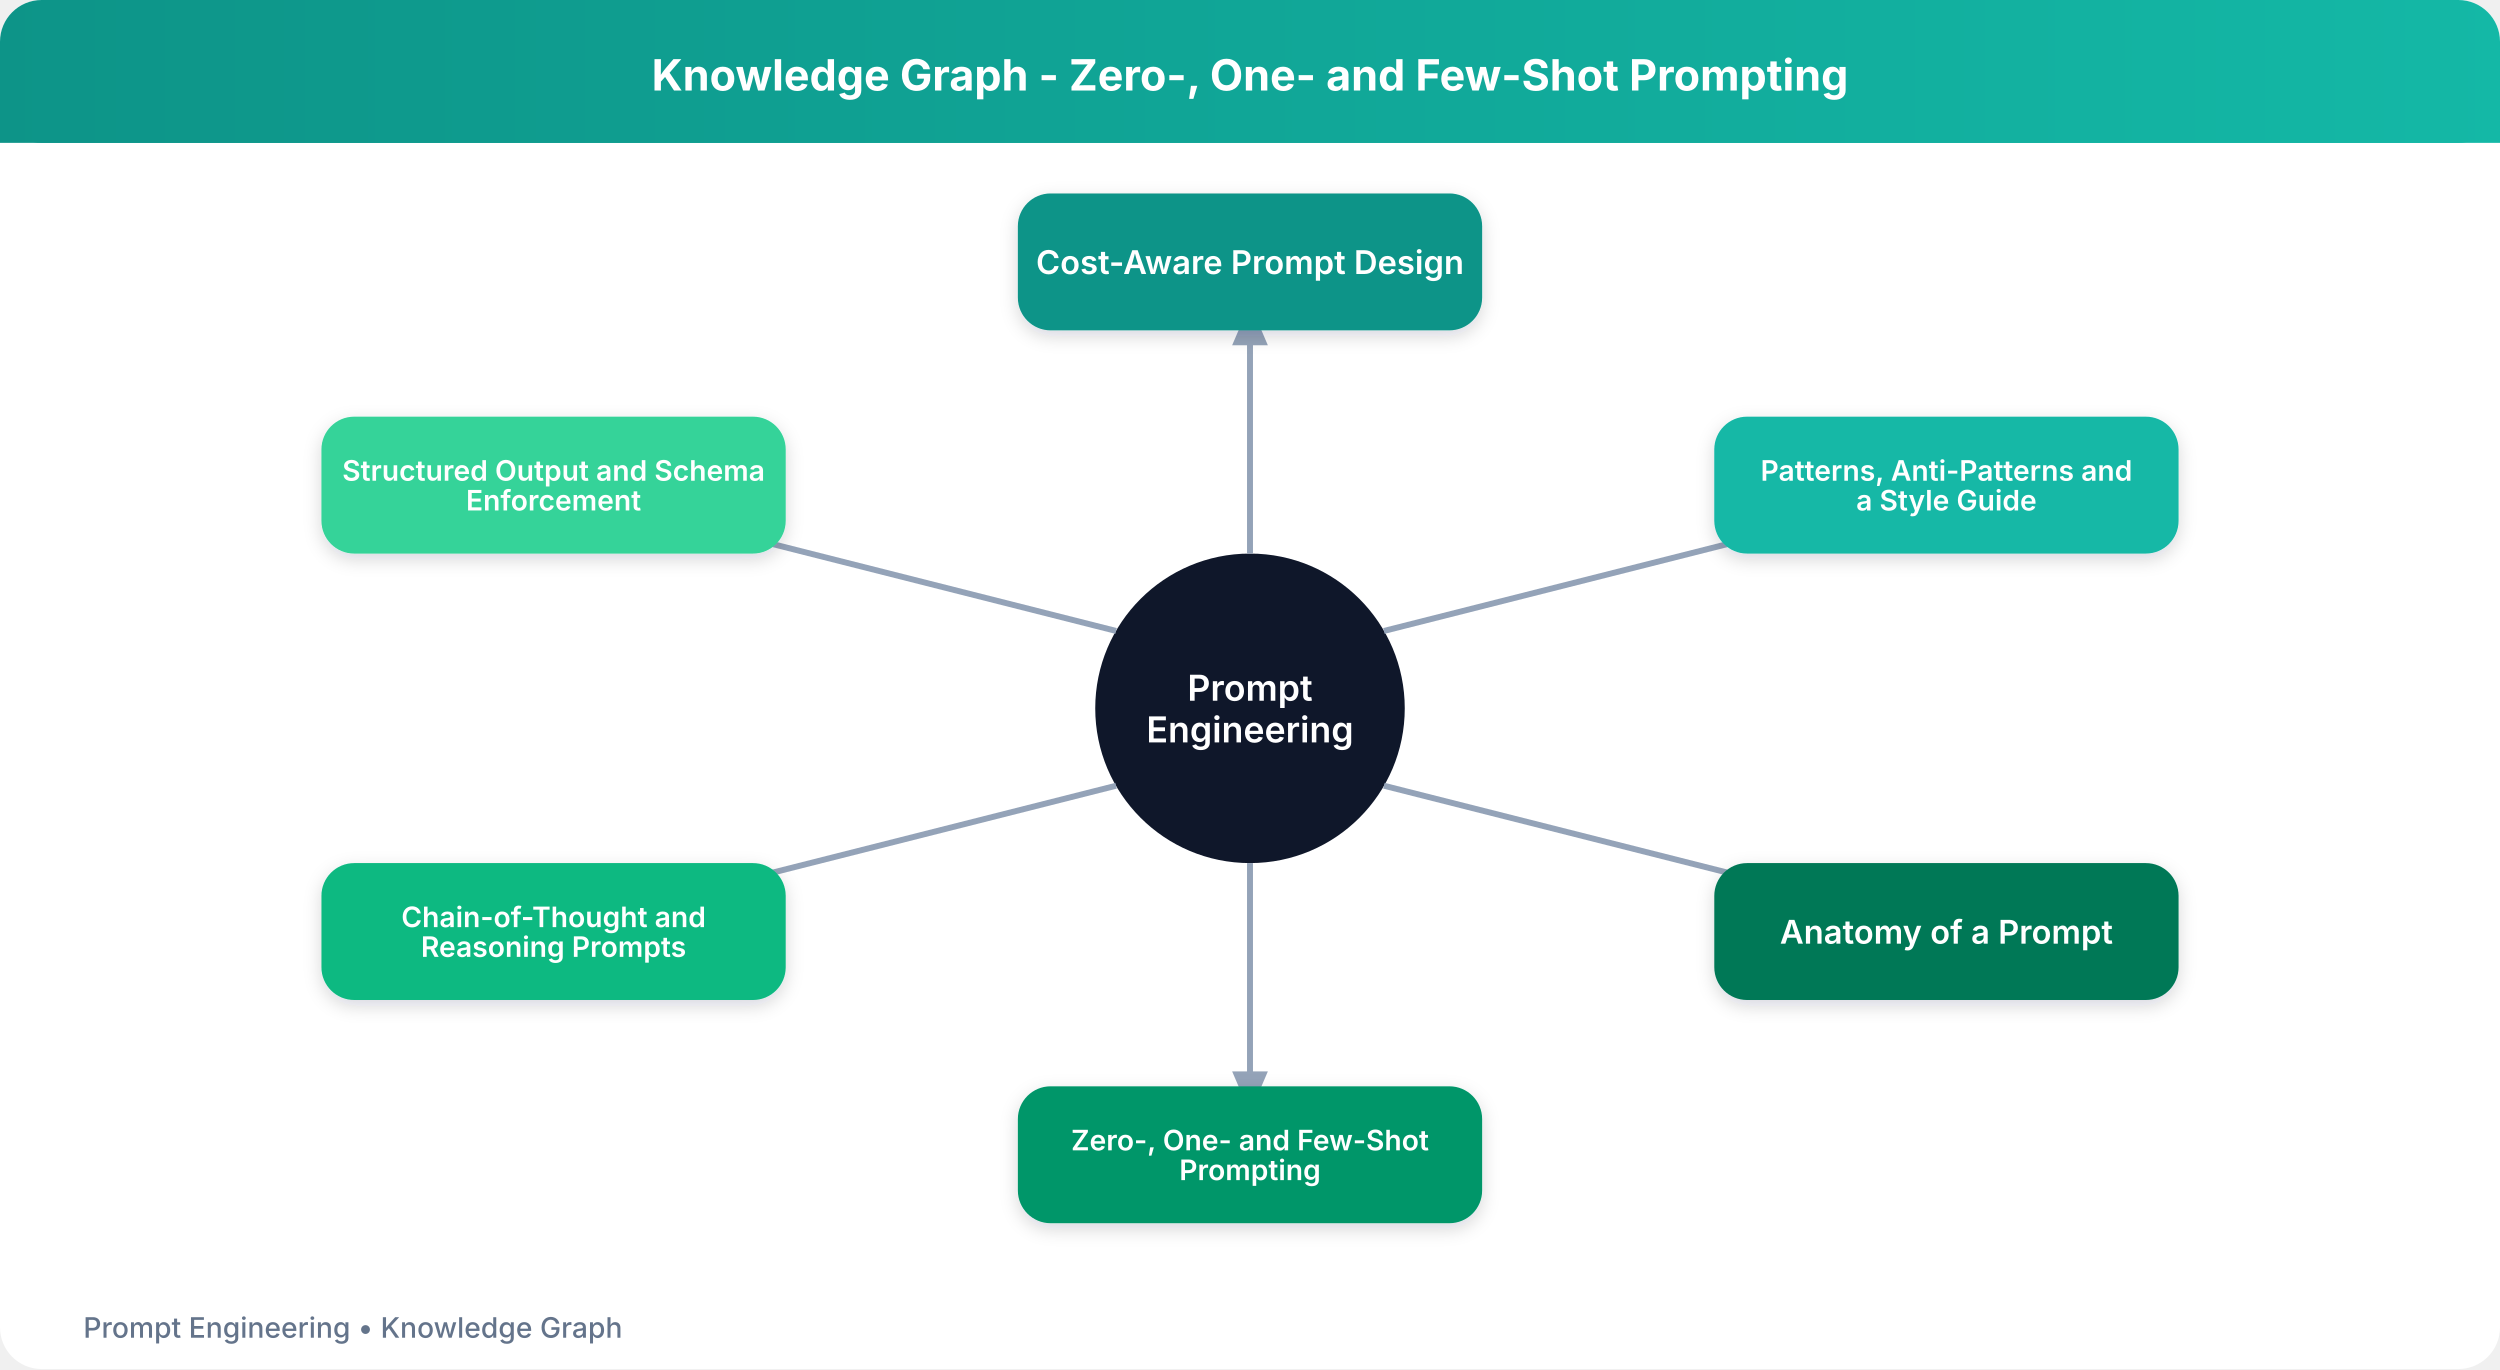
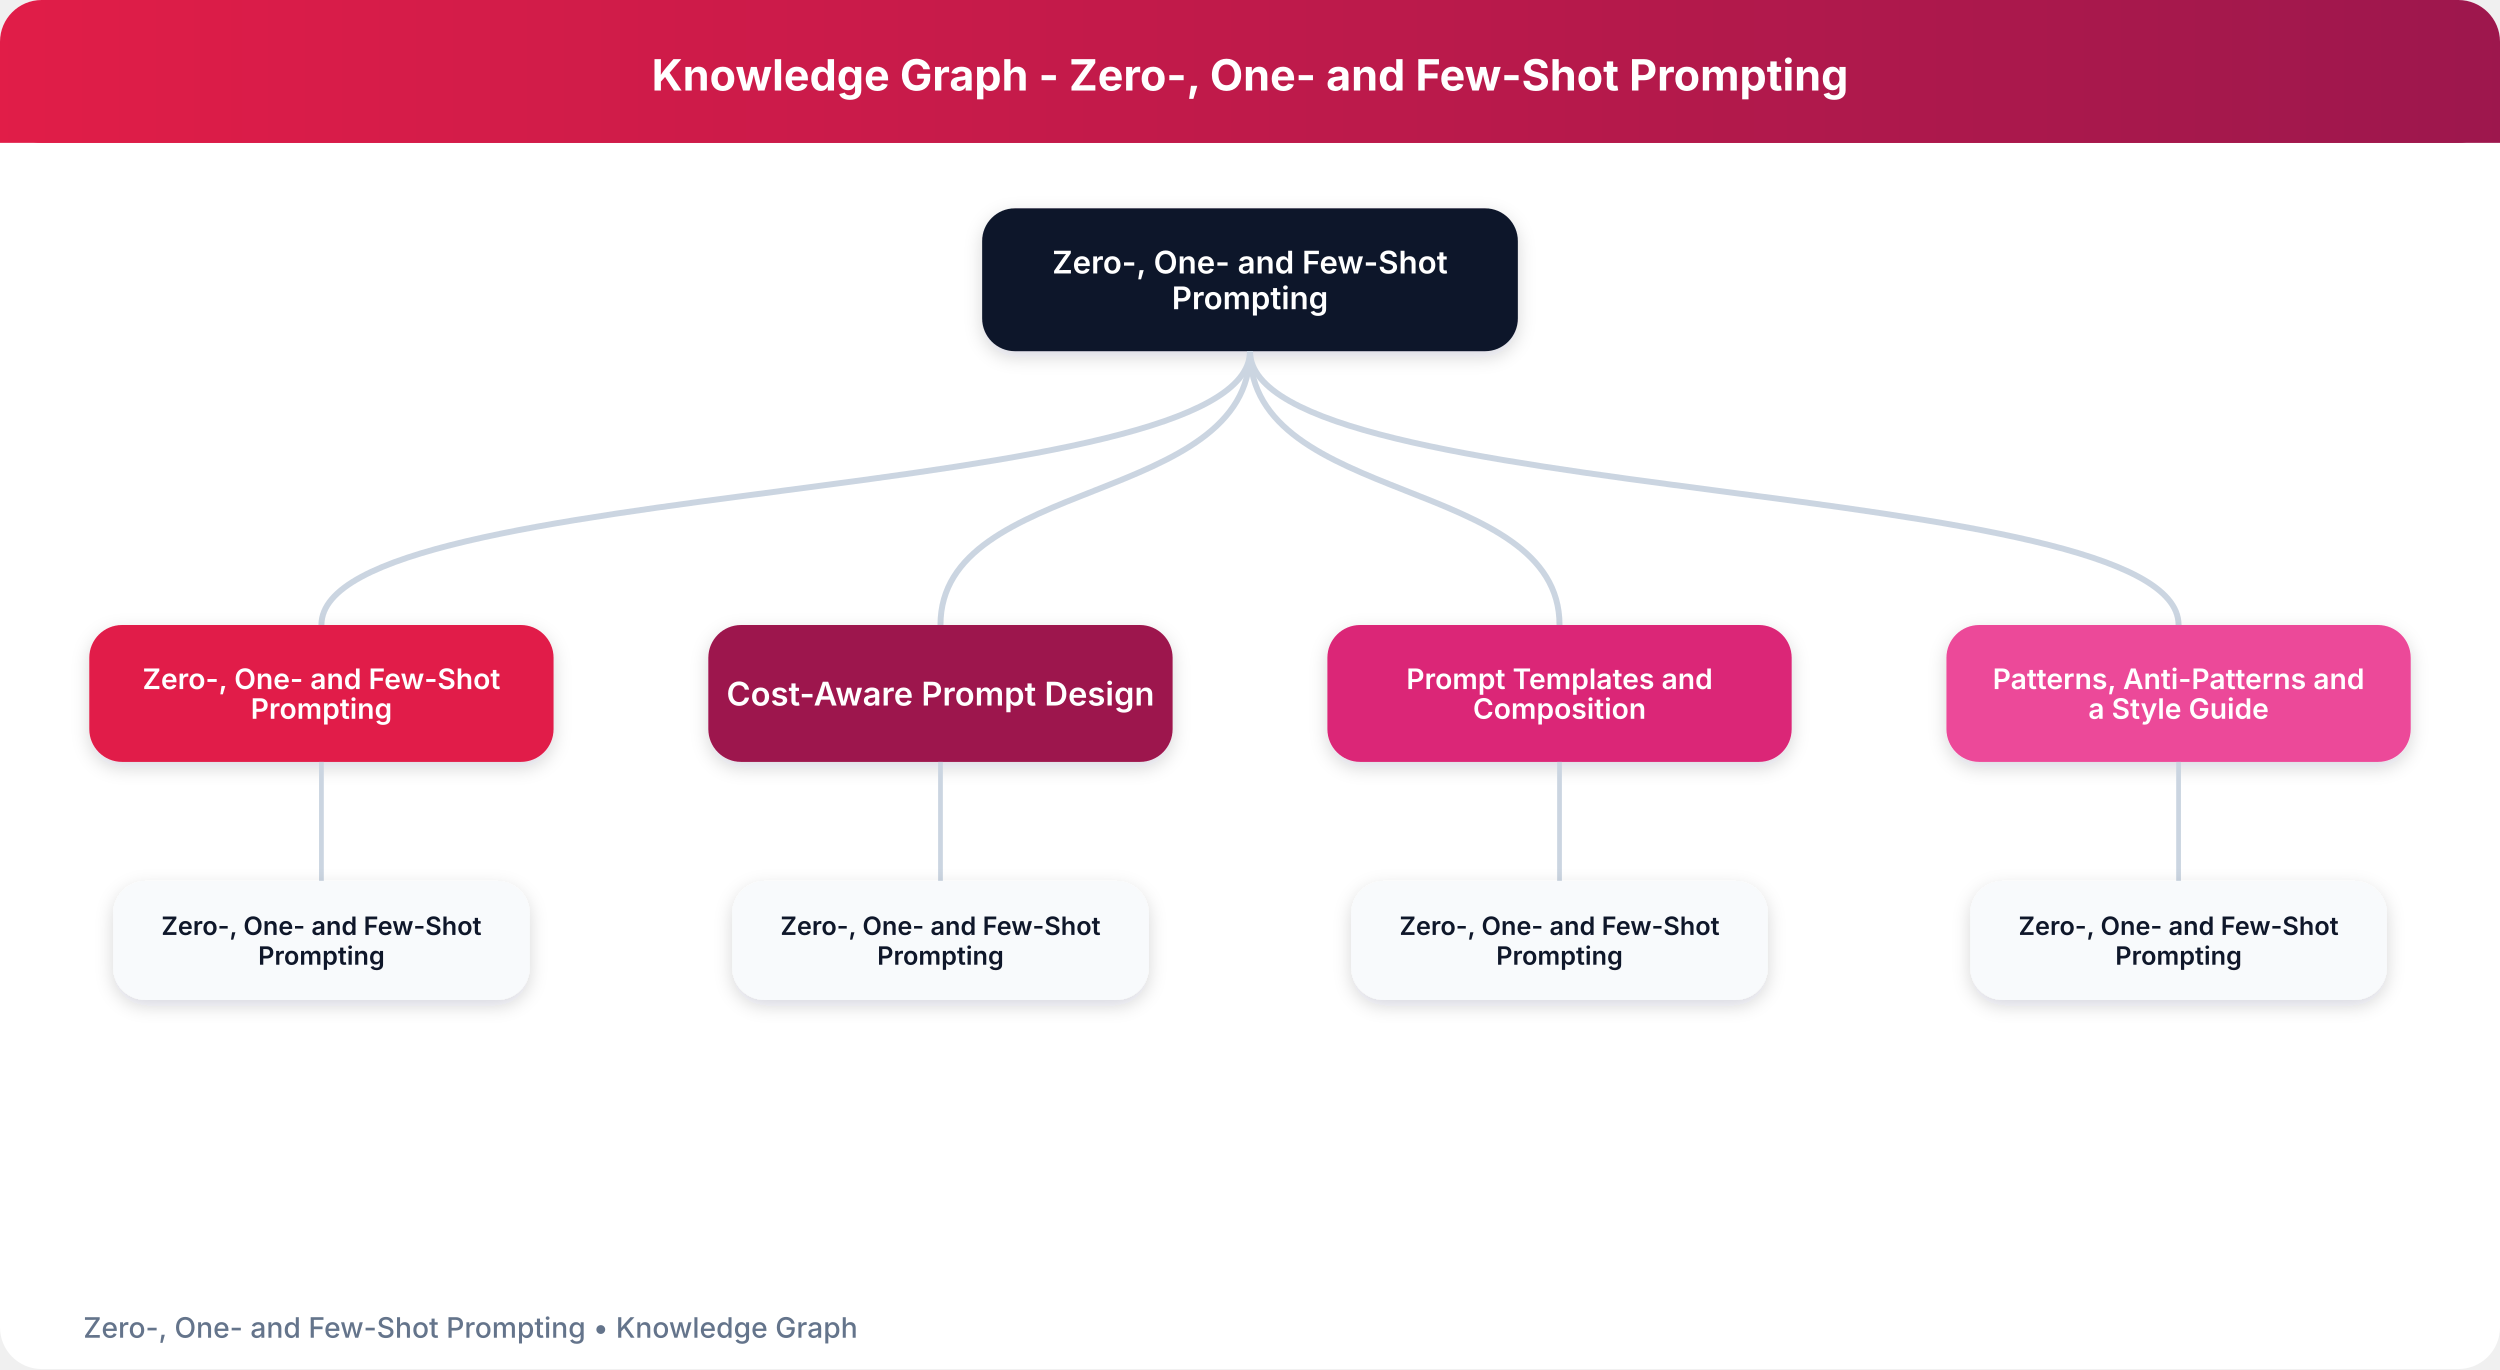
- <svg xmlns="http://www.w3.org/2000/svg" width="840" height="460" data-tpl="radial" data-pal="2-4" viewBox="0 0 840 460" font-family="Inter, Segoe UI, Arial, sans-serif">
+ <svg xmlns="http://www.w3.org/2000/svg" width="840" height="460" data-tpl="tree" data-pal="9-5" viewBox="0 0 840 460" font-family="Inter, Segoe UI, Arial, sans-serif">
  <defs>
    <marker id="ar" markerWidth="9" markerHeight="9" refX="7" refY="3" orient="auto">
      <path d="M0,0 L7,3 L0,6 z" fill="#94a3b8" />
    </marker>
    <marker id="arw" markerWidth="9" markerHeight="9" refX="7" refY="3" orient="auto">
      <path d="M0,0 L7,3 L0,6 z" fill="#ffffff" />
    </marker>
    <filter id="sh" x="-20%" y="-20%" width="140%" height="140%">
      <feDropShadow dx="0" dy="2" stdDeviation="3" flood-color="#0f172a" flood-opacity="0.16" />
    </filter>
  </defs>
  <defs>
-     <linearGradient id="bn8eaaead" x1="0" y1="0" x2="1" y2="0">
-       <stop offset="0" stop-color="#0d9488" />
-       <stop offset="1" stop-color="#14b8a6" />
+     <linearGradient id="bn3c019cb" x1="0" y1="0" x2="1" y2="0">
+       <stop offset="0" stop-color="#e11d48" />
+       <stop offset="1" stop-color="#9d174d" />
    </linearGradient>
  </defs>
  <rect width="840" height="460" rx="14" fill="#ffffff" />
-   <rect x="0" y="0" width="840" height="48" rx="14" fill="url(#bn8eaaead)" />
-   <rect x="0" y="32" width="840" height="16" fill="url(#bn8eaaead)" />
+   <rect x="0" y="0" width="840" height="48" rx="14" fill="url(#bn3c019cb)" />
+   <rect x="0" y="32" width="840" height="16" fill="url(#bn3c019cb)" />
  <text x="420" y="25" text-anchor="middle" font-size="14.5" font-weight="700" fill="#ffffff" dominant-baseline="middle">Knowledge Graph - Zero-, One- and Few-Shot Prompting</text>
-   <circle cx="420.0" cy="238.0" r="52" fill="#0f172a" />
-   <text x="420" y="231" text-anchor="middle" font-size="12" font-weight="600" fill="#fff" dominant-baseline="middle">Prompt</text>
-   <text x="420" y="245" text-anchor="middle" font-size="12" font-weight="600" fill="#fff" dominant-baseline="middle">Engineering</text>
-   <line x1="420" y1="186" x2="420" y2="102" stroke="#94a3b8" stroke-width="2" marker-end="url(#ar)" />
-   <rect x="342" y="65" width="156" height="46" rx="11" fill="#0d9488" filter="url(#sh)" />
-   <text x="420" y="88" text-anchor="middle" font-size="11" font-weight="600" fill="#ffffff" dominant-baseline="middle">Cost-Aware Prompt Design</text>
-   <line x1="465" y1="212" x2="631" y2="170" stroke="#94a3b8" stroke-width="2" marker-end="url(#ar)" />
-   <rect x="576" y="140" width="156" height="46" rx="11" fill="#14b8a6" filter="url(#sh)" />
-   <text x="654" y="158" text-anchor="middle" font-size="9.5" font-weight="600" fill="#ffffff" dominant-baseline="middle">Patterns, Anti-Patterns and</text>
-   <text x="654" y="168" text-anchor="middle" font-size="9.5" font-weight="600" fill="#ffffff" dominant-baseline="middle">a Style Guide</text>
-   <line x1="465" y1="264" x2="631" y2="306" stroke="#94a3b8" stroke-width="2" marker-end="url(#ar)" />
-   <rect x="576" y="290" width="156" height="46" rx="11" fill="#047857" filter="url(#sh)" />
-   <text x="654" y="313" text-anchor="middle" font-size="11" font-weight="600" fill="#ffffff" dominant-baseline="middle">Anatomy of a Prompt</text>
-   <line x1="420" y1="290" x2="420" y2="374" stroke="#94a3b8" stroke-width="2" marker-end="url(#ar)" />
-   <rect x="342" y="365" width="156" height="46" rx="11" fill="#059669" filter="url(#sh)" />
-   <text x="420" y="383" text-anchor="middle" font-size="9.5" font-weight="600" fill="#ffffff" dominant-baseline="middle">Zero-, One- and Few-Shot</text>
-   <text x="420" y="393" text-anchor="middle" font-size="9.5" font-weight="600" fill="#ffffff" dominant-baseline="middle">Prompting</text>
-   <line x1="375" y1="264" x2="209" y2="306" stroke="#94a3b8" stroke-width="2" marker-end="url(#ar)" />
-   <rect x="108" y="290" width="156" height="46" rx="11" fill="#10b981" filter="url(#sh)" />
-   <text x="186" y="308" text-anchor="middle" font-size="9.5" font-weight="600" fill="#ffffff" dominant-baseline="middle">Chain-of-Thought and</text>
-   <text x="186" y="318" text-anchor="middle" font-size="9.5" font-weight="600" fill="#ffffff" dominant-baseline="middle">Reasoning Prompts</text>
-   <line x1="375" y1="212" x2="209" y2="170" stroke="#94a3b8" stroke-width="2" marker-end="url(#ar)" />
-   <rect x="108" y="140" width="156" height="46" rx="11" fill="#34d399" filter="url(#sh)" />
-   <text x="186" y="158" text-anchor="middle" font-size="9.5" font-weight="600" fill="#ffffff" dominant-baseline="middle">Structured Output and Schema</text>
-   <text x="186" y="168" text-anchor="middle" font-size="9.5" font-weight="600" fill="#ffffff" dominant-baseline="middle">Enforcement</text>
-   <text x="28" y="446" text-anchor="start" font-size="9.5" font-weight="500" fill="#64748b" dominant-baseline="middle">Prompt Engineering  •  Knowledge Graph</text>
+   <rect x="330" y="70" width="180" height="48" rx="11" fill="#0f172a" filter="url(#sh)" />
+   <text x="420" y="88" text-anchor="middle" font-size="10.5" font-weight="600" fill="#ffffff" dominant-baseline="middle">Zero-, One- and Few-Shot</text>
+   <text x="420" y="100" text-anchor="middle" font-size="10.5" font-weight="600" fill="#ffffff" dominant-baseline="middle">Prompting</text>
+   <path d="M420,118 C420,170 108,160 108,210" fill="none" stroke="#cbd5e1" stroke-width="2" />
+   <rect x="30" y="210" width="156" height="46" rx="11" fill="#e11d48" filter="url(#sh)" />
+   <text x="108" y="228" text-anchor="middle" font-size="9.5" font-weight="600" fill="#ffffff" dominant-baseline="middle">Zero-, One- and Few-Shot</text>
+   <text x="108" y="238" text-anchor="middle" font-size="9.5" font-weight="600" fill="#ffffff" dominant-baseline="middle">Prompting</text>
+   <line x1="108" y1="256" x2="108" y2="296" stroke="#cbd5e1" stroke-width="1.6" />
+   <rect x="38" y="296" width="140" height="40" rx="11" fill="#f8fafc" filter="url(#sh)" />
+   <text x="108" y="311" text-anchor="middle" font-size="8.5" font-weight="600" fill="#0f172a" dominant-baseline="middle">Zero-, One- and Few-Shot</text>
+   <text x="108" y="321" text-anchor="middle" font-size="8.5" font-weight="600" fill="#0f172a" dominant-baseline="middle">Prompting</text>
+   <path d="M420,118 C420,170 316,160 316,210" fill="none" stroke="#cbd5e1" stroke-width="2" />
+   <rect x="238" y="210" width="156" height="46" rx="11" fill="#9d174d" filter="url(#sh)" />
+   <text x="316" y="233" text-anchor="middle" font-size="11" font-weight="600" fill="#ffffff" dominant-baseline="middle">Cost-Aware Prompt Design</text>
+   <line x1="316" y1="256" x2="316" y2="296" stroke="#cbd5e1" stroke-width="1.6" />
+   <rect x="246" y="296" width="140" height="40" rx="11" fill="#f8fafc" filter="url(#sh)" />
+   <text x="316" y="311" text-anchor="middle" font-size="8.5" font-weight="600" fill="#0f172a" dominant-baseline="middle">Zero-, One- and Few-Shot</text>
+   <text x="316" y="321" text-anchor="middle" font-size="8.5" font-weight="600" fill="#0f172a" dominant-baseline="middle">Prompting</text>
+   <path d="M420,118 C420,170 524,160 524,210" fill="none" stroke="#cbd5e1" stroke-width="2" />
+   <rect x="446" y="210" width="156" height="46" rx="11" fill="#db2777" filter="url(#sh)" />
+   <text x="524" y="228" text-anchor="middle" font-size="9.5" font-weight="600" fill="#ffffff" dominant-baseline="middle">Prompt Templates and</text>
+   <text x="524" y="238" text-anchor="middle" font-size="9.5" font-weight="600" fill="#ffffff" dominant-baseline="middle">Composition</text>
+   <line x1="524" y1="256" x2="524" y2="296" stroke="#cbd5e1" stroke-width="1.6" />
+   <rect x="454" y="296" width="140" height="40" rx="11" fill="#f8fafc" filter="url(#sh)" />
+   <text x="524" y="311" text-anchor="middle" font-size="8.5" font-weight="600" fill="#0f172a" dominant-baseline="middle">Zero-, One- and Few-Shot</text>
+   <text x="524" y="321" text-anchor="middle" font-size="8.5" font-weight="600" fill="#0f172a" dominant-baseline="middle">Prompting</text>
+   <path d="M420,118 C420,170 732,160 732,210" fill="none" stroke="#cbd5e1" stroke-width="2" />
+   <rect x="654" y="210" width="156" height="46" rx="11" fill="#ec4899" filter="url(#sh)" />
+   <text x="732" y="228" text-anchor="middle" font-size="9.5" font-weight="600" fill="#ffffff" dominant-baseline="middle">Patterns, Anti-Patterns and</text>
+   <text x="732" y="238" text-anchor="middle" font-size="9.5" font-weight="600" fill="#ffffff" dominant-baseline="middle">a Style Guide</text>
+   <line x1="732" y1="256" x2="732" y2="296" stroke="#cbd5e1" stroke-width="1.6" />
+   <rect x="662" y="296" width="140" height="40" rx="11" fill="#f8fafc" filter="url(#sh)" />
+   <text x="732" y="311" text-anchor="middle" font-size="8.5" font-weight="600" fill="#0f172a" dominant-baseline="middle">Zero-, One- and Few-Shot</text>
+   <text x="732" y="321" text-anchor="middle" font-size="8.5" font-weight="600" fill="#0f172a" dominant-baseline="middle">Prompting</text>
+   <text x="28" y="446" text-anchor="start" font-size="9.5" font-weight="500" fill="#64748b" dominant-baseline="middle">Zero-, One- and Few-Shot Prompting  •  Knowledge Graph</text>
</svg>
